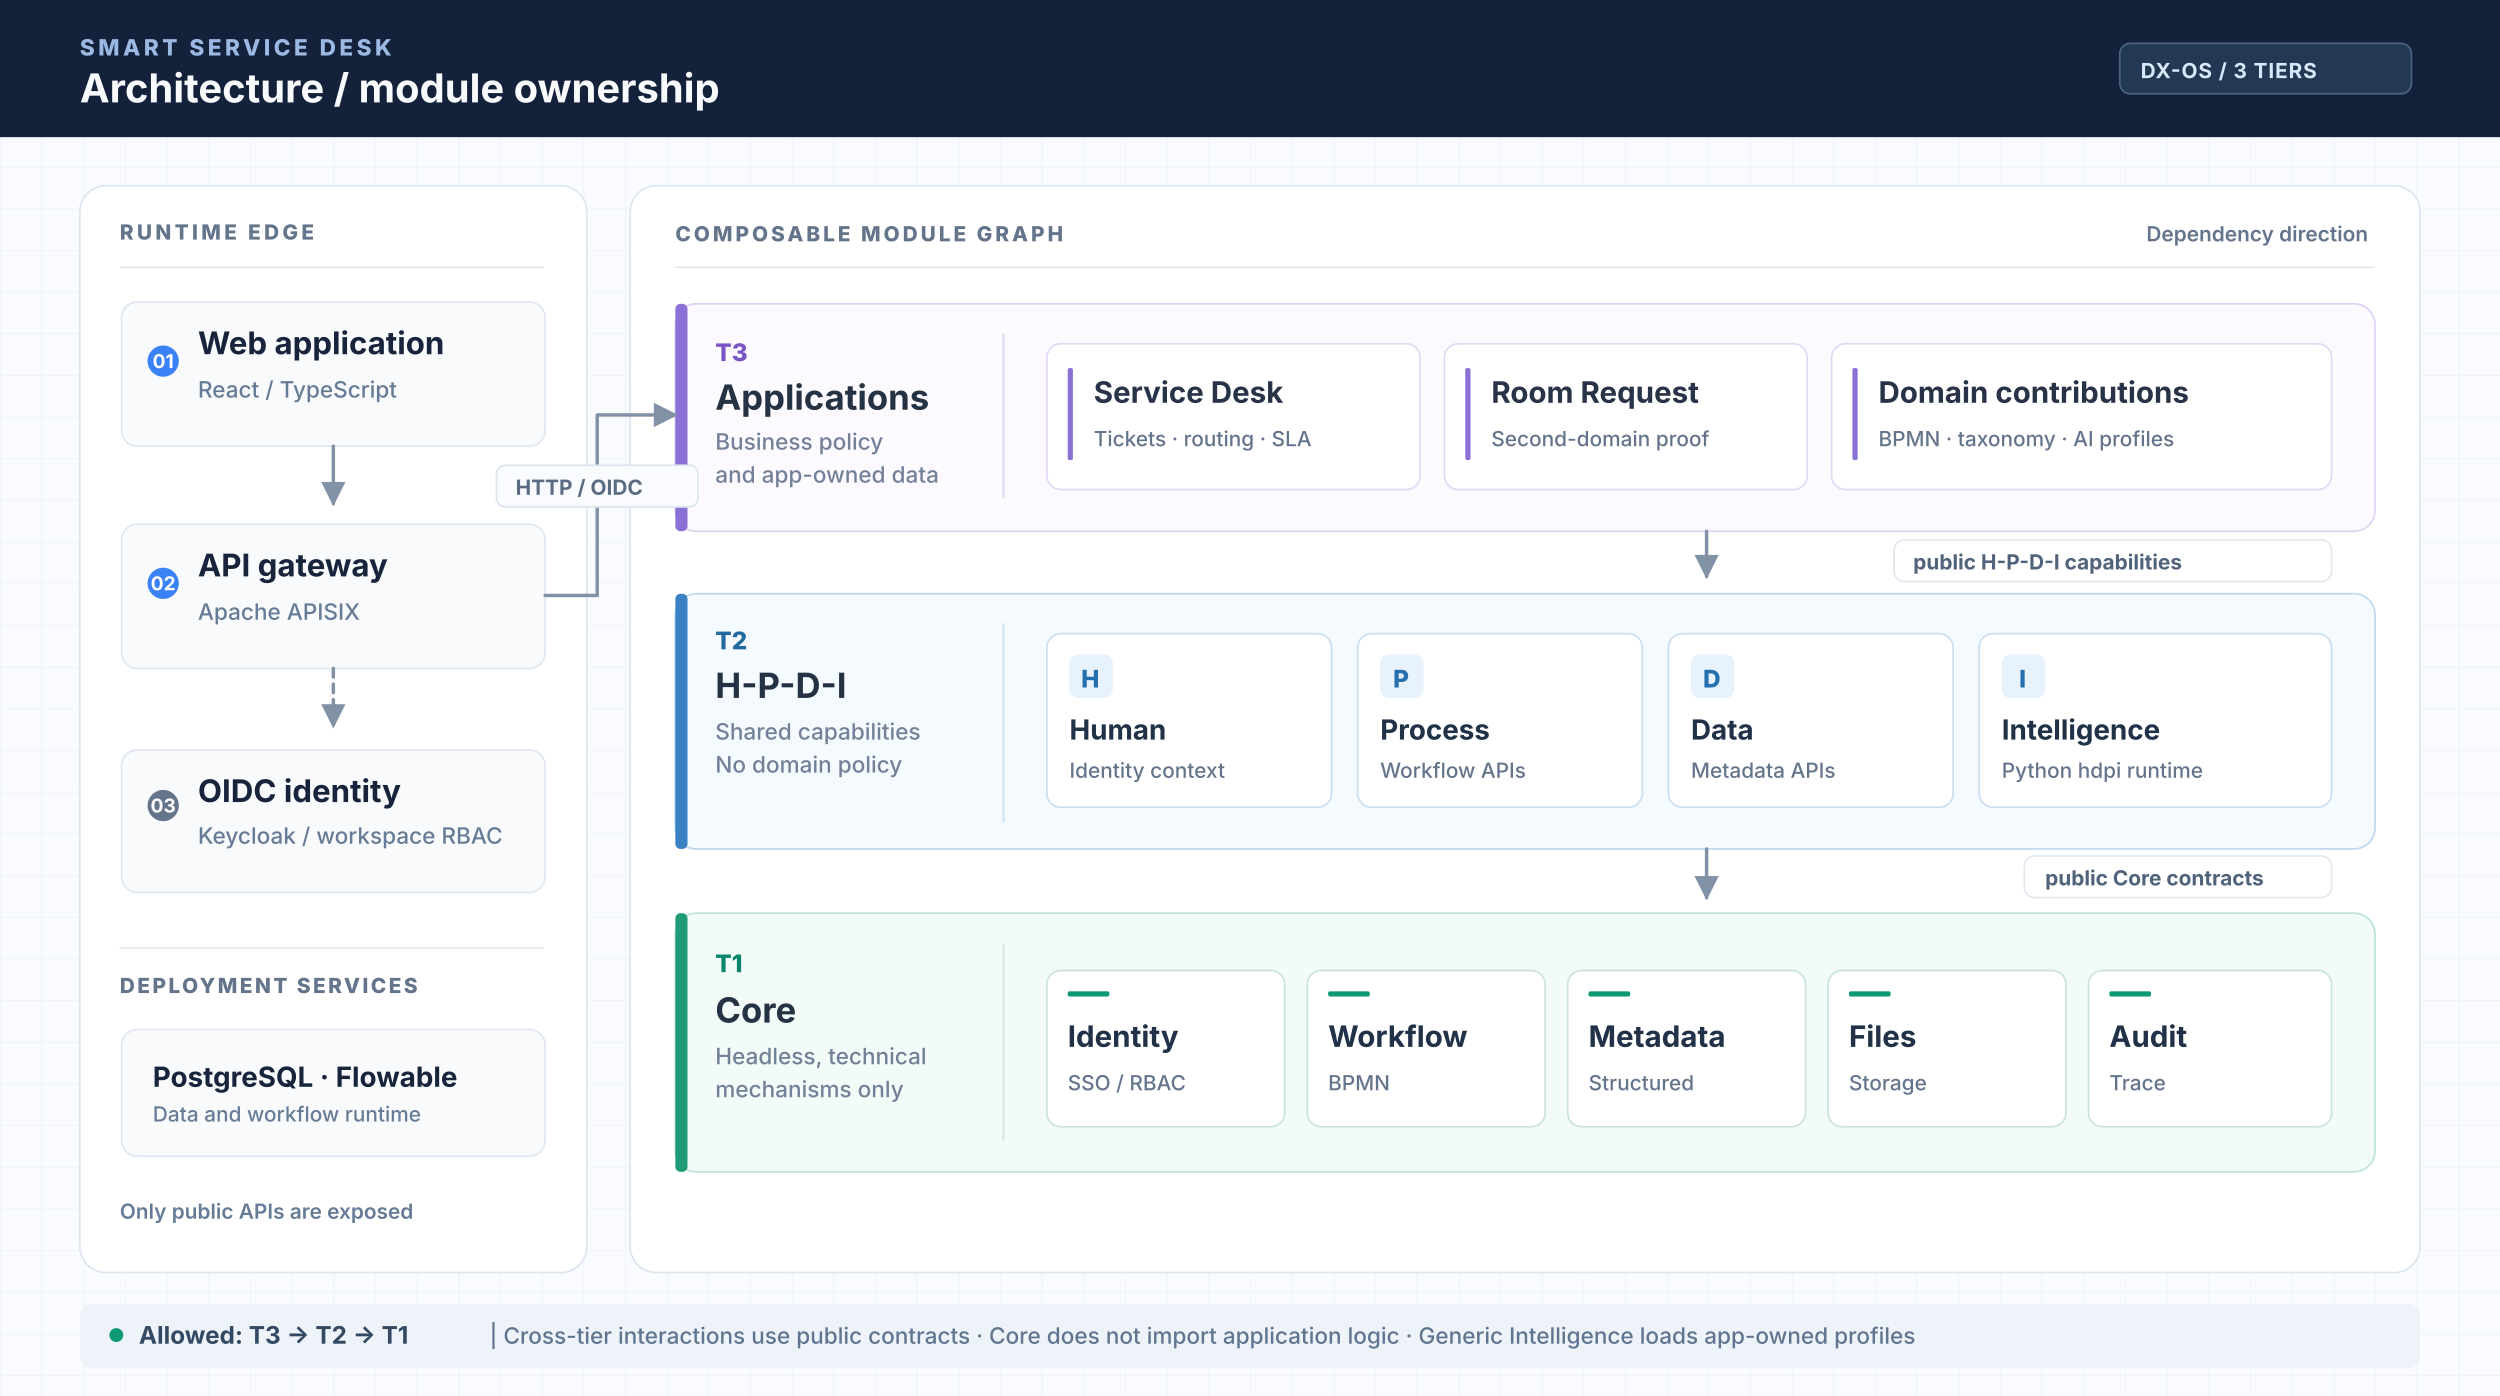
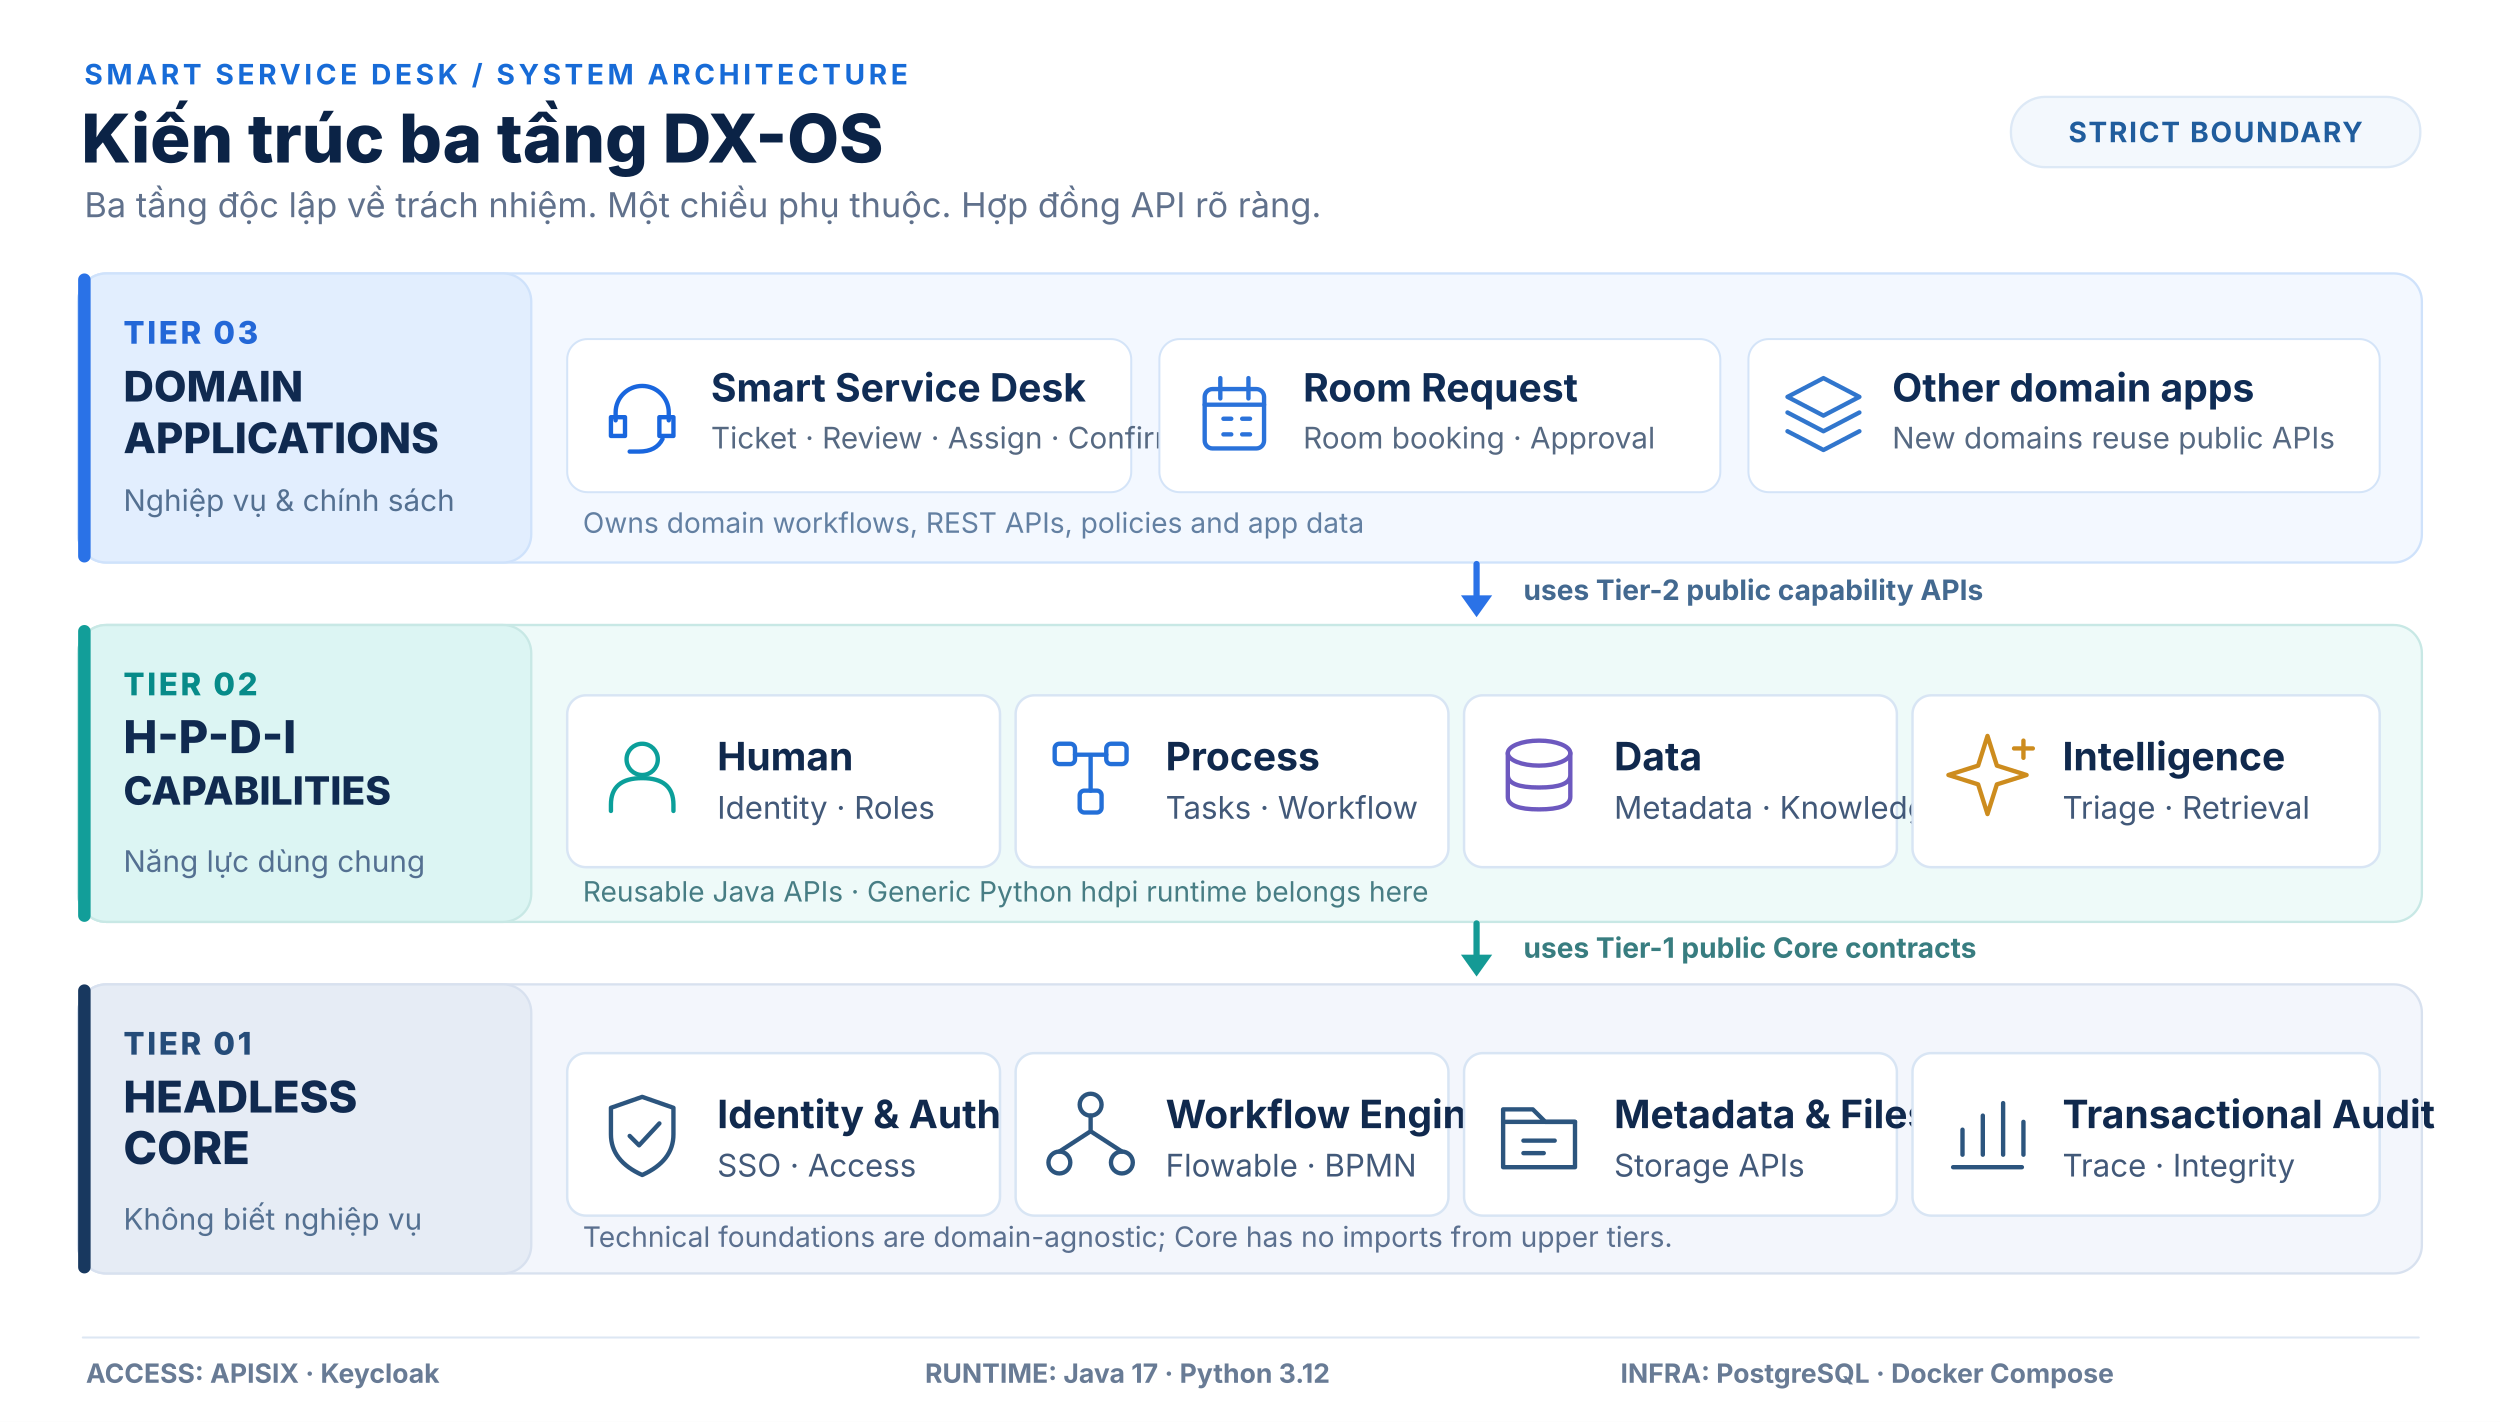
- <svg xmlns="http://www.w3.org/2000/svg" width="1440" height="804" viewBox="0 0 1440 804" role="img" aria-labelledby="title desc" font-family="Inter,Segoe UI,Arial,sans-serif">
-   <defs>
-     <pattern id="grid" width="24" height="24" patternUnits="userSpaceOnUse">
-       <path d="M24 0H0V24" fill="none" stroke="#EBF0F5" stroke-width=".7" />
-     </pattern>
-     <marker id="arrow" markerWidth="7" markerHeight="7" refX="6.2" refY="3.5" orient="auto">
-       <path d="M0 0L7 3.5L0 7Z" fill="#8292A6" />
-     </marker>
-     <marker id="violetArrow" markerWidth="7" markerHeight="7" refX="6.2" refY="3.5" orient="auto">
-       <path d="M0 0L7 3.5L0 7Z" fill="#8066C5" />
-     </marker>
-     <marker id="amberArrow" markerWidth="7" markerHeight="7" refX="6.2" refY="3.5" orient="auto">
-       <path d="M0 0L7 3.5L0 7Z" fill="#D97706" />
-     </marker>
-   </defs>
-   <rect x="0" y="0" width="1440" height="804" rx="0" fill="#F9FBFE" stroke="none" />
-   <rect x="0" y="0" width="1440" height="804" rx="0" fill="url(#grid)" stroke="none" />
-   <rect x="0" y="0" width="1440" height="79" rx="0" fill="#13213A" stroke="none" />
-   <text x="46" y="32" font-size="13" fill="#9CB9E4" font-weight="800" letter-spacing="2">SMART SERVICE DESK</text>
-   <text x="46" y="59" font-size="23" fill="#F8FAFC" font-weight="730">Architecture / module ownership</text>
-   <rect x="1221" y="25" width="168" height="29" rx="6" fill="#223853" stroke="#4A6484" />
-   <text x="1233" y="45" font-size="12" fill="#D9E7FB" font-weight="750" letter-spacing=".5">DX-OS  /  3 TIERS</text>
-   <rect x="46" y="107" width="292" height="626" rx="15" fill="#FFFFFF" stroke="#DCE5F0" />
-   <text x="69" y="138" font-size="12" fill="#64748B" font-weight="800" letter-spacing="1.9">RUNTIME EDGE</text>
-   <path d="M69 154 L313 154" fill="none" stroke="#E2E8F0" stroke-width="1" />
-   <rect x="70" y="174" width="244" height="83" rx="9" fill="#F8FAFC" stroke="#E0E7F1" />
-   <circle cx="94" cy="208" r="9" fill="#3B82F6" />
-   <text x="94" y="212" font-size="11" fill="#FFFFFF" font-weight="750" text-anchor="middle">01</text>
-   <text x="114" y="204" font-size="18" fill="#17243B" font-weight="750">Web application</text>
-   <text x="114" y="229" font-size="13" fill="#667B95" font-weight="500">React / TypeScript</text>
-   <path d="M192 257 V290" stroke="#8292A6" stroke-width="2" fill="none" stroke-linejoin="round" stroke-linecap="round" marker-end="url(#arrow)" />
-   <rect x="70" y="302" width="244" height="83" rx="9" fill="#F8FAFC" stroke="#E0E7F1" />
-   <circle cx="94" cy="336" r="9" fill="#3B82F6" />
-   <text x="94" y="340" font-size="11" fill="#FFFFFF" font-weight="750" text-anchor="middle">02</text>
-   <text x="114" y="332" font-size="18" fill="#17243B" font-weight="750">API gateway</text>
-   <text x="114" y="357" font-size="13" fill="#667B95" font-weight="500">Apache APISIX</text>
-   <path d="M192 385 V418" stroke="#8292A6" stroke-width="2" fill="none" stroke-linejoin="round" stroke-linecap="round" stroke-dasharray="5 4" marker-end="url(#arrow)" />
-   <rect x="70" y="432" width="244" height="82" rx="9" fill="#F8FAFC" stroke="#E0E7F1" />
-   <circle cx="94" cy="464" r="9" fill="#64748B" />
-   <text x="94" y="468" font-size="11" fill="#FFFFFF" font-weight="750" text-anchor="middle">03</text>
-   <text x="114" y="462" font-size="18" fill="#17243B" font-weight="750">OIDC identity</text>
-   <text x="114" y="486" font-size="13" fill="#667B95" font-weight="500">Keycloak / workspace RBAC</text>
-   <path d="M69 546 L313 546" fill="none" stroke="#E2E8F0" stroke-width="1" />
-   <text x="69" y="572" font-size="12" fill="#64748B" font-weight="800" letter-spacing="1.4">DEPLOYMENT SERVICES</text>
-   <rect x="70" y="593" width="244" height="73" rx="9" fill="#F8FAFC" stroke="#E0E7F1" />
-   <text x="88" y="626" font-size="16" fill="#17243B" font-weight="710">PostgreSQL · Flowable</text>
-   <text x="88" y="646" font-size="12" fill="#667B95" font-weight="500">Data and workflow runtime</text>
-   <text x="69" y="702" font-size="12" fill="#667B95" font-weight="560">Only public APIs are exposed</text>
-   <rect x="363" y="107" width="1031" height="626" rx="15" fill="#FFFFFF" stroke="#DCE5F0" />
-   <text x="389" y="139" font-size="12" fill="#64748B" font-weight="800" letter-spacing="1.7">COMPOSABLE MODULE GRAPH</text>
-   <text x="1364" y="139" font-size="12" fill="#64748B" font-weight="600" text-anchor="end">Dependency direction</text>
-   <path d="M389 154 L1368 154" fill="none" stroke="#E2E8F0" stroke-width="1" />
-   <rect x="389" y="175" width="979" height="131" rx="12" fill="#FCFAFF" stroke="#DDD3F0" />
-   <rect x="389" y="175" width="7" height="131" rx="3" fill="#8B70D6" stroke="none" />
-   <text x="412" y="208" font-size="14" fill="#7A56C5" font-weight="800">T3</text>
-   <text x="412" y="236" font-size="20" fill="#243244" font-weight="750">Applications</text>
-   <text x="412" y="259" font-size="13" fill="#728098" font-weight="500">Business policy</text>
-   <text x="412" y="278" font-size="13" fill="#728098" font-weight="500">and app-owned data</text>
-   <path d="M578 192 L578 287" fill="none" stroke="#E3DDF0" stroke-width="1.3" />
-   <rect x="603" y="198" width="215" height="84" rx="8" fill="#FFFFFF" stroke="#E2D9F3" />
-   <rect x="615" y="212" width="3" height="53" rx="1" fill="#8B70D6" stroke="none" />
-   <text x="630" y="232" font-size="17" fill="#283347" font-weight="740">Service Desk</text>
-   <text x="630" y="257" font-size="12" fill="#64748B" font-weight="520">Tickets · routing · SLA</text>
-   <rect x="832" y="198" width="209" height="84" rx="8" fill="#FFFFFF" stroke="#E2D9F3" />
-   <rect x="844" y="212" width="3" height="53" rx="1" fill="#8B70D6" stroke="none" />
-   <text x="859" y="232" font-size="17" fill="#283347" font-weight="740">Room Request</text>
-   <text x="859" y="257" font-size="12" fill="#64748B" font-weight="520">Second-domain proof</text>
-   <rect x="1055" y="198" width="288" height="84" rx="8" fill="#FFFFFF" stroke="#E2D9F3" />
-   <rect x="1067" y="212" width="3" height="53" rx="1" fill="#8B70D6" stroke="none" />
-   <text x="1082" y="232" font-size="17" fill="#283347" font-weight="740">Domain contributions</text>
-   <text x="1082" y="257" font-size="12" fill="#64748B" font-weight="520">BPMN · taxonomy · AI profiles</text>
-   <path d="M983 306 V332" stroke="#8292A6" stroke-width="2" fill="none" stroke-linejoin="round" stroke-linecap="round" marker-end="url(#arrow)" />
-   <rect x="1091" y="311" width="252" height="24" rx="6" fill="#FFFFFF" stroke="#E2E8F0" />
-   <text x="1102" y="328" font-size="12" fill="#50637A" font-weight="650">public H-P-D-I capabilities</text>
-   <rect x="389" y="342" width="979" height="147" rx="12" fill="#F5FAFF" stroke="#BFD7EF" />
-   <rect x="389" y="342" width="7" height="147" rx="3" fill="#3B82C4" stroke="none" />
-   <text x="412" y="374" font-size="14" fill="#236B9F" font-weight="800">T2</text>
-   <text x="412" y="402" font-size="20" fill="#243244" font-weight="750">H-P-D-I</text>
-   <text x="412" y="426" font-size="13" fill="#728098" font-weight="500">Shared capabilities</text>
-   <text x="412" y="445" font-size="13" fill="#728098" font-weight="500">No domain policy</text>
-   <path d="M578 359 L578 474" fill="none" stroke="#D4E5F5" stroke-width="1.3" />
-   <rect x="603" y="365" width="164" height="100" rx="8" fill="#FFFFFF" stroke="#CBDEEF" />
-   <rect x="616" y="377" width="25" height="25" rx="5" fill="#E7F2FC" stroke="none" />
-   <text x="628" y="396" font-size="14" fill="#246FAD" font-weight="800" text-anchor="middle">H</text>
-   <text x="616" y="426" font-size="16" fill="#203148" font-weight="730">Human</text>
-   <text x="616" y="448" font-size="12" fill="#64748B" font-weight="510">Identity context</text>
-   <rect x="782" y="365" width="164" height="100" rx="8" fill="#FFFFFF" stroke="#CBDEEF" />
-   <rect x="795" y="377" width="25" height="25" rx="5" fill="#E7F2FC" stroke="none" />
-   <text x="807" y="396" font-size="14" fill="#246FAD" font-weight="800" text-anchor="middle">P</text>
-   <text x="795" y="426" font-size="16" fill="#203148" font-weight="730">Process</text>
-   <text x="795" y="448" font-size="12" fill="#64748B" font-weight="510">Workflow APIs</text>
-   <rect x="961" y="365" width="164" height="100" rx="8" fill="#FFFFFF" stroke="#CBDEEF" />
-   <rect x="974" y="377" width="25" height="25" rx="5" fill="#E7F2FC" stroke="none" />
-   <text x="986" y="396" font-size="14" fill="#246FAD" font-weight="800" text-anchor="middle">D</text>
-   <text x="974" y="426" font-size="16" fill="#203148" font-weight="730">Data</text>
-   <text x="974" y="448" font-size="12" fill="#64748B" font-weight="510">Metadata APIs</text>
-   <rect x="1140" y="365" width="203" height="100" rx="8" fill="#FFFFFF" stroke="#CBDEEF" />
-   <rect x="1153" y="377" width="25" height="25" rx="5" fill="#E7F2FC" stroke="none" />
-   <text x="1165" y="396" font-size="14" fill="#246FAD" font-weight="800" text-anchor="middle">I</text>
-   <text x="1153" y="426" font-size="16" fill="#203148" font-weight="730">Intelligence</text>
-   <text x="1153" y="448" font-size="12" fill="#64748B" font-weight="510">Python hdpi runtime</text>
-   <path d="M983 489 V517" stroke="#8292A6" stroke-width="2" fill="none" stroke-linejoin="round" stroke-linecap="round" marker-end="url(#arrow)" />
-   <rect x="1166" y="493" width="177" height="24" rx="6" fill="#FFFFFF" stroke="#E2E8F0" />
-   <text x="1178" y="510" font-size="12" fill="#50637A" font-weight="650">public Core contracts</text>
-   <rect x="389" y="526" width="979" height="149" rx="12" fill="#F3FBF8" stroke="#BDE4D4" />
-   <rect x="389" y="526" width="7" height="149" rx="3" fill="#209B77" stroke="none" />
-   <text x="412" y="560" font-size="14" fill="#07866B" font-weight="800">T1</text>
-   <text x="412" y="589" font-size="20" fill="#243244" font-weight="750">Core</text>
-   <text x="412" y="613" font-size="13" fill="#728098" font-weight="500">Headless, technical</text>
-   <text x="412" y="632" font-size="13" fill="#728098" font-weight="500">mechanisms only</text>
-   <path d="M578 544 L578 657" fill="none" stroke="#D6E9E1" stroke-width="1.3" />
-   <rect x="603" y="559" width="137" height="90" rx="8" fill="#FFFFFF" stroke="#CBE4D9" />
-   <rect x="615" y="571" width="24" height="3" rx="1" fill="#0D9974" stroke="none" />
-   <text x="615" y="603" font-size="17" fill="#203148" font-weight="740">Identity</text>
-   <text x="615" y="628" font-size="12" fill="#64748B" font-weight="520">SSO / RBAC</text>
-   <rect x="753" y="559" width="137" height="90" rx="8" fill="#FFFFFF" stroke="#CBE4D9" />
-   <rect x="765" y="571" width="24" height="3" rx="1" fill="#0D9974" stroke="none" />
-   <text x="765" y="603" font-size="17" fill="#203148" font-weight="740">Workflow</text>
-   <text x="765" y="628" font-size="12" fill="#64748B" font-weight="520">BPMN</text>
-   <rect x="903" y="559" width="137" height="90" rx="8" fill="#FFFFFF" stroke="#CBE4D9" />
-   <rect x="915" y="571" width="24" height="3" rx="1" fill="#0D9974" stroke="none" />
-   <text x="915" y="603" font-size="17" fill="#203148" font-weight="740">Metadata</text>
-   <text x="915" y="628" font-size="12" fill="#64748B" font-weight="520">Structured</text>
-   <rect x="1053" y="559" width="137" height="90" rx="8" fill="#FFFFFF" stroke="#CBE4D9" />
-   <rect x="1065" y="571" width="24" height="3" rx="1" fill="#0D9974" stroke="none" />
-   <text x="1065" y="603" font-size="17" fill="#203148" font-weight="740">Files</text>
-   <text x="1065" y="628" font-size="12" fill="#64748B" font-weight="520">Storage</text>
-   <rect x="1203" y="559" width="140" height="90" rx="8" fill="#FFFFFF" stroke="#CBE4D9" />
-   <rect x="1215" y="571" width="24" height="3" rx="1" fill="#0D9974" stroke="none" />
-   <text x="1215" y="603" font-size="17" fill="#203148" font-weight="740">Audit</text>
-   <text x="1215" y="628" font-size="12" fill="#64748B" font-weight="520">Trace</text>
-   <path d="M314 343 H344 V239 H389" stroke="#8292A6" stroke-width="2" fill="none" stroke-linejoin="round" stroke-linecap="round" marker-end="url(#arrow)" />
-   <rect x="286" y="268" width="116" height="24" rx="5" fill="#F9FBFE" stroke="#DCE5F0" />
-   <text x="297" y="285" font-size="12" fill="#5B6C82" font-weight="680">HTTP / OIDC</text>
-   <rect x="46" y="751" width="1348" height="37" rx="7" fill="#EEF3FA" stroke="none" />
-   <circle cx="67" cy="769" r="4" fill="#0F9976" />
-   <text x="80" y="774" font-size="14" fill="#334A62" font-weight="750">Allowed: T3 → T2 → T1</text>
-   <text x="282" y="774" font-size="13" fill="#60758F" font-weight="500">  |  Cross-tier interactions use public contracts  ·  Core does not import application logic  ·  Generic Intelligence loads app-owned profiles</text>
+ <svg xmlns="http://www.w3.org/2000/svg" width="1600" height="910" viewBox="0 0 1600 910" role="img" aria-labelledby="title desc">
+   <style>text{font-family:Inter,"Segoe UI",Roboto,Arial,sans-serif}</style>
+   <rect width="1600" height="910" fill="#FFFFFF" />
+   <text x="54" y="54" fill="#176BD7" font-size="18" font-weight="750" letter-spacing="2.3">SMART SERVICE DESK  /  SYSTEM ARCHITECTURE</text>
+   <text x="52" y="104" fill="#0B2346" font-size="43" font-weight="800">Kiến trúc ba tầng DX-OS</text>
+   <text x="54" y="139" fill="#60718C" font-size="22" font-weight="400">Ba tầng độc lập về trách nhiệm. Một chiều phụ thuộc. Hợp đồng API rõ ràng.</text>
+   <rect x="1287" y="62" width="262" height="45" rx="22" fill="#F3F8FD" stroke="#DDE9F6" stroke-width="1.5" />
+   <text x="1418" y="91" fill="#205D9D" font-size="18" font-weight="700" text-anchor="middle" letter-spacing="1.1">STRICT BOUNDARY</text>
+   <rect x="50" y="175" width="1500" height="185" rx="18" fill="#F3F8FF" stroke="#CFE2FB" stroke-width="1.5" />
+   <rect x="50" y="175" width="290" height="185" rx="18" fill="#E2EEFE" stroke="#CFE2FB" stroke-width="1.5" />
+   <rect x="50" y="175" width="8" height="185" rx="4" fill="#2A72E7" />
+   <text x="79" y="220" fill="#2367D7" font-size="20" font-weight="800" letter-spacing="1.7">TIER 03</text>
+   <text x="79" y="257" fill="#102A50" font-size="27" font-weight="800">DOMAIN</text>
+   <text x="79" y="290" fill="#102A50" font-size="27" font-weight="800">APPLICATIONS</text>
+   <text x="79" y="327" fill="#547091" font-size="19" font-weight="400">Nghiệp vụ &amp; chính sách</text>
+   <rect x="363" y="217" width="361" height="98" rx="13" fill="#FFFFFF" stroke="#D4E4F8" stroke-width="1.3" />
+   <g transform="translate(411 264)" stroke="#1966DE" fill="none" stroke-width="2.8" stroke-linecap="round" stroke-linejoin="round">
+     <path d="M-17 5v-5a17 17 0 0 1 34 0v5M-17 3h-3v12h9V3h-6M17 3h3v12h-9V3h6M13 17q-4 8-15 8h-6" />
+   </g>
+   <text x="455" y="257" fill="#0F2C55" font-size="25" font-weight="700">Smart Service Desk</text>
+   <text x="455" y="287" fill="#566982" font-size="19" font-weight="400">Ticket · Review · Assign · Confirm</text>
+   <rect x="742" y="217" width="359" height="98" rx="13" fill="#FFFFFF" stroke="#D4E4F8" stroke-width="1.3" />
+   <g transform="translate(790 264)" stroke="#2A72DA" fill="none" stroke-width="2.8" stroke-linecap="round" stroke-linejoin="round">
+     <rect x="-19" y="-15" width="38" height="38" rx="5" />
+     <path d="M-19 -5h38M-9 -22v13M9 -22v13M-7 4h5M5 4h5M-7 14h5M5 14h5" />
+   </g>
+   <text x="834" y="257" fill="#0F2C55" font-size="25" font-weight="700">Room Request</text>
+   <text x="834" y="287" fill="#566982" font-size="19" font-weight="400">Room booking · Approval</text>
+   <rect x="1119" y="217" width="404" height="98" rx="13" fill="#FFFFFF" stroke="#D4E4F8" stroke-width="1.3" />
+   <g transform="translate(1167 264)" stroke="#3176CD" fill="none" stroke-width="2.8" stroke-linecap="round" stroke-linejoin="round">
+     <path d="M0 -22 23-10 0 2-23-10 0-22ZM-23 0 0 12 23 0M-23 12 0 24 23 12" />
+   </g>
+   <text x="1211" y="257" fill="#0F2C55" font-size="25" font-weight="700">Other domain apps</text>
+   <text x="1211" y="287" fill="#566982" font-size="19" font-weight="400">New domains reuse public APIs</text>
+   <text x="373" y="341" fill="#6380A2" font-size="18" font-weight="400">Owns domain workflows, REST APIs, policies and app data</text>
+   <line x1="945" y1="361" x2="945" y2="388" stroke="#2A72E7" stroke-width="4" stroke-linecap="round" />
+   <path d="M935 381 L945 395 L955 381Z" fill="#2A72E7" />
+   <text x="975" y="384" fill="#436990" font-size="18" font-weight="650">uses Tier-2 public capability APIs</text>
+   <rect x="50" y="400" width="1500" height="190" rx="18" fill="#EEFAF9" stroke="#C8E8E5" stroke-width="1.5" />
+   <rect x="50" y="400" width="290" height="190" rx="18" fill="#DCF5F3" stroke="#C8E8E5" stroke-width="1.5" />
+   <rect x="50" y="400" width="8" height="190" rx="4" fill="#129E99" />
+   <text x="79" y="445" fill="#078B89" font-size="20" font-weight="800" letter-spacing="1.7">TIER 02</text>
+   <text x="79" y="482" fill="#102A50" font-size="29" font-weight="800">H-P-D-I</text>
+   <text x="79" y="515" fill="#102A50" font-size="25" font-weight="800">CAPABILITIES</text>
+   <text x="79" y="558" fill="#547091" font-size="19" font-weight="400">Năng lực dùng chung</text>
+   <rect x="363" y="445" width="277" height="110" rx="12" fill="#FFFFFF" stroke="#D8E5F4" stroke-width="1.6" />
+   <rect x="380" y="463" width="62" height="65" rx="10" fill="#FFFFFF" stroke="none" stroke-width="0" />
+   <g transform="translate(411 496)" stroke="#0B9F9A" fill="none" stroke-width="2.8" stroke-linecap="round" stroke-linejoin="round">
+     <circle cx="0" cy="-10" r="10" />
+     <path d="M-20 23v-4q0-17 20-17t20 17v4" />
+   </g>
+   <text x="459" y="493" fill="#10294D" font-size="25" font-weight="700">Human</text>
+   <text x="459" y="524" fill="#425979" font-size="20" font-weight="400">Identity · Roles</text>
+   <rect x="650" y="445" width="277" height="110" rx="12" fill="#FFFFFF" stroke="#D8E5F4" stroke-width="1.6" />
+   <rect x="667" y="463" width="62" height="65" rx="10" fill="#FFFFFF" stroke="none" stroke-width="0" />
+   <g transform="translate(698 496)" stroke="#236FD8" fill="none" stroke-width="2.8" stroke-linecap="round" stroke-linejoin="round">
+     <rect x="-23" y="-20" width="13" height="13" rx="3" />
+     <rect x="10" y="-20" width="13" height="13" rx="3" />
+     <rect x="-7" y="10" width="14" height="14" rx="3" />
+     <path d="M-10 -13H10M0 -13V10" />
+   </g>
+   <text x="746" y="493" fill="#10294D" font-size="25" font-weight="700">Process</text>
+   <text x="746" y="524" fill="#425979" font-size="20" font-weight="400">Tasks · Workflow</text>
+   <rect x="937" y="445" width="277" height="110" rx="12" fill="#FFFFFF" stroke="#D8E5F4" stroke-width="1.6" />
+   <rect x="954" y="463" width="62" height="65" rx="10" fill="#FFFFFF" stroke="none" stroke-width="0" />
+   <g transform="translate(985 496)" stroke="#6D59BF" fill="none" stroke-width="2.8" stroke-linecap="round" stroke-linejoin="round">
+     <ellipse cx="0" cy="-14" rx="20" ry="8" />
+     <path d="M-20 -14v28q0 8 20 8t20-8v-28M-20 0q0 8 20 8t20-8" />
+   </g>
+   <text x="1033" y="493" fill="#10294D" font-size="25" font-weight="700">Data</text>
+   <text x="1033" y="524" fill="#425979" font-size="20" font-weight="400">Metadata · Knowledge</text>
+   <rect x="1224" y="445" width="299" height="110" rx="12" fill="#FFFFFF" stroke="#D8E5F4" stroke-width="1.6" />
+   <rect x="1241" y="463" width="62" height="65" rx="10" fill="#FFFFFF" stroke="none" stroke-width="0" />
+   <g transform="translate(1272 496)" stroke="#CD8C1E" fill="none" stroke-width="2.8" stroke-linecap="round" stroke-linejoin="round">
+     <path d="M0 -25 6-6 25 0 6 6 0 25-6 6-25 0-6-6Z" />
+     <path d="M23 -22v11M17 -17h12" />
+   </g>
+   <text x="1320" y="493" fill="#10294D" font-size="25" font-weight="700">Intelligence</text>
+   <text x="1320" y="524" fill="#425979" font-size="20" font-weight="400">Triage · Retrieval</text>
+   <text x="373" y="577" fill="#477D84" font-size="18" font-weight="400">Reusable Java APIs  ·  Generic Python hdpi runtime belongs here</text>
+   <line x1="945" y1="591" x2="945" y2="618" stroke="#149A95" stroke-width="4" stroke-linecap="round" />
+   <path d="M935 611 L945 625 L955 611Z" fill="#149A95" />
+   <text x="975" y="613" fill="#387D80" font-size="18" font-weight="650">uses Tier-1 public Core contracts</text>
+   <rect x="50" y="630" width="1500" height="185" rx="18" fill="#F3F6FC" stroke="#D8E1EF" stroke-width="1.5" />
+   <rect x="50" y="630" width="290" height="185" rx="18" fill="#E6ECF5" stroke="#D8E1EF" stroke-width="1.5" />
+   <rect x="50" y="630" width="8" height="185" rx="4" fill="#18385F" />
+   <text x="79" y="675" fill="#254C79" font-size="20" font-weight="800" letter-spacing="1.7">TIER 01</text>
+   <text x="79" y="712" fill="#102A50" font-size="28" font-weight="800">HEADLESS</text>
+   <text x="79" y="745" fill="#102A50" font-size="29" font-weight="800">CORE</text>
+   <text x="79" y="787" fill="#547091" font-size="19" font-weight="400">Không biết nghiệp vụ</text>
+   <rect x="363" y="674" width="277" height="104" rx="12" fill="#FFFFFF" stroke="#D8E5F4" stroke-width="1.6" />
+   <rect x="380" y="692" width="62" height="65" rx="10" fill="#FFFFFF" stroke="none" stroke-width="0" />
+   <g transform="translate(411 725)" stroke="#2C557E" fill="none" stroke-width="2.8" stroke-linecap="round" stroke-linejoin="round">
+     <path d="M0 -23 20-16v17q0 17-20 26Q-20 18-20 1v-17L0-23Z" />
+     <path d="m-8 2 6 6L11-6" />
+   </g>
+   <text x="459" y="722" fill="#10294D" font-size="25" font-weight="700">Identity &amp; Auth</text>
+   <text x="459" y="753" fill="#425979" font-size="20" font-weight="400">SSO · Access</text>
+   <rect x="650" y="674" width="277" height="104" rx="12" fill="#FFFFFF" stroke="#D8E5F4" stroke-width="1.6" />
+   <rect x="667" y="692" width="62" height="65" rx="10" fill="#FFFFFF" stroke="none" stroke-width="0" />
+   <g transform="translate(698 725)" stroke="#2C557E" fill="none" stroke-width="2.8" stroke-linecap="round" stroke-linejoin="round">
+     <circle cx="0" cy="-18" r="7" />
+     <circle cx="-20" cy="19" r="7" />
+     <circle cx="20" cy="19" r="7" />
+     <path d="M0-11v10l-20 13M0-1l20 13" />
+   </g>
+   <text x="746" y="722" fill="#10294D" font-size="25" font-weight="700">Workflow Engine</text>
+   <text x="746" y="753" fill="#425979" font-size="20" font-weight="400">Flowable · BPMN</text>
+   <rect x="937" y="674" width="277" height="104" rx="12" fill="#FFFFFF" stroke="#D8E5F4" stroke-width="1.6" />
+   <rect x="954" y="692" width="62" height="65" rx="10" fill="#FFFFFF" stroke="none" stroke-width="0" />
+   <g transform="translate(985 725)" stroke="#2C557E" fill="none" stroke-width="2.8" stroke-linecap="round" stroke-linejoin="round">
+     <path d="M-23-15h19l8 8h19v29h-46Z" />
+     <path d="M-23-7h46M-10 5h20M-10 13h13" />
+   </g>
+   <text x="1033" y="722" fill="#10294D" font-size="25" font-weight="700">Metadata &amp; Files</text>
+   <text x="1033" y="753" fill="#425979" font-size="20" font-weight="400">Storage APIs</text>
+   <rect x="1224" y="674" width="299" height="104" rx="12" fill="#FFFFFF" stroke="#D8E5F4" stroke-width="1.6" />
+   <rect x="1241" y="692" width="62" height="65" rx="10" fill="#FFFFFF" stroke="none" stroke-width="0" />
+   <g transform="translate(1272 725)" stroke="#2C557E" fill="none" stroke-width="2.8" stroke-linecap="round" stroke-linejoin="round">
+     <path d="M-22 22h44M-16 14V-2M-3 14v-25M10 14V-19M23 14V-7" />
+   </g>
+   <text x="1320" y="722" fill="#10294D" font-size="25" font-weight="700">Transactional Audit</text>
+   <text x="1320" y="753" fill="#425979" font-size="20" font-weight="400">Trace · Integrity</text>
+   <text x="373" y="798" fill="#5B708F" font-size="18" font-weight="400">Technical foundations are domain-agnostic; Core has no imports from upper tiers.</text>
+   <line x1="53" y1="856" x2="1548" y2="856" stroke="#DDE7F3" stroke-width="1.3" stroke-linecap="round" />
+   <text x="55" y="885" fill="#687B95" font-size="17" font-weight="650">ACCESS: APISIX · Keycloak</text>
+   <text x="592" y="885" fill="#687B95" font-size="17" font-weight="650">RUNTIME: Java 17 · Python 3.12</text>
+   <text x="1195" y="885" fill="#687B95" font-size="17" font-weight="650" text-anchor="middle">INFRA: PostgreSQL · Docker Compose</text>
</svg>
